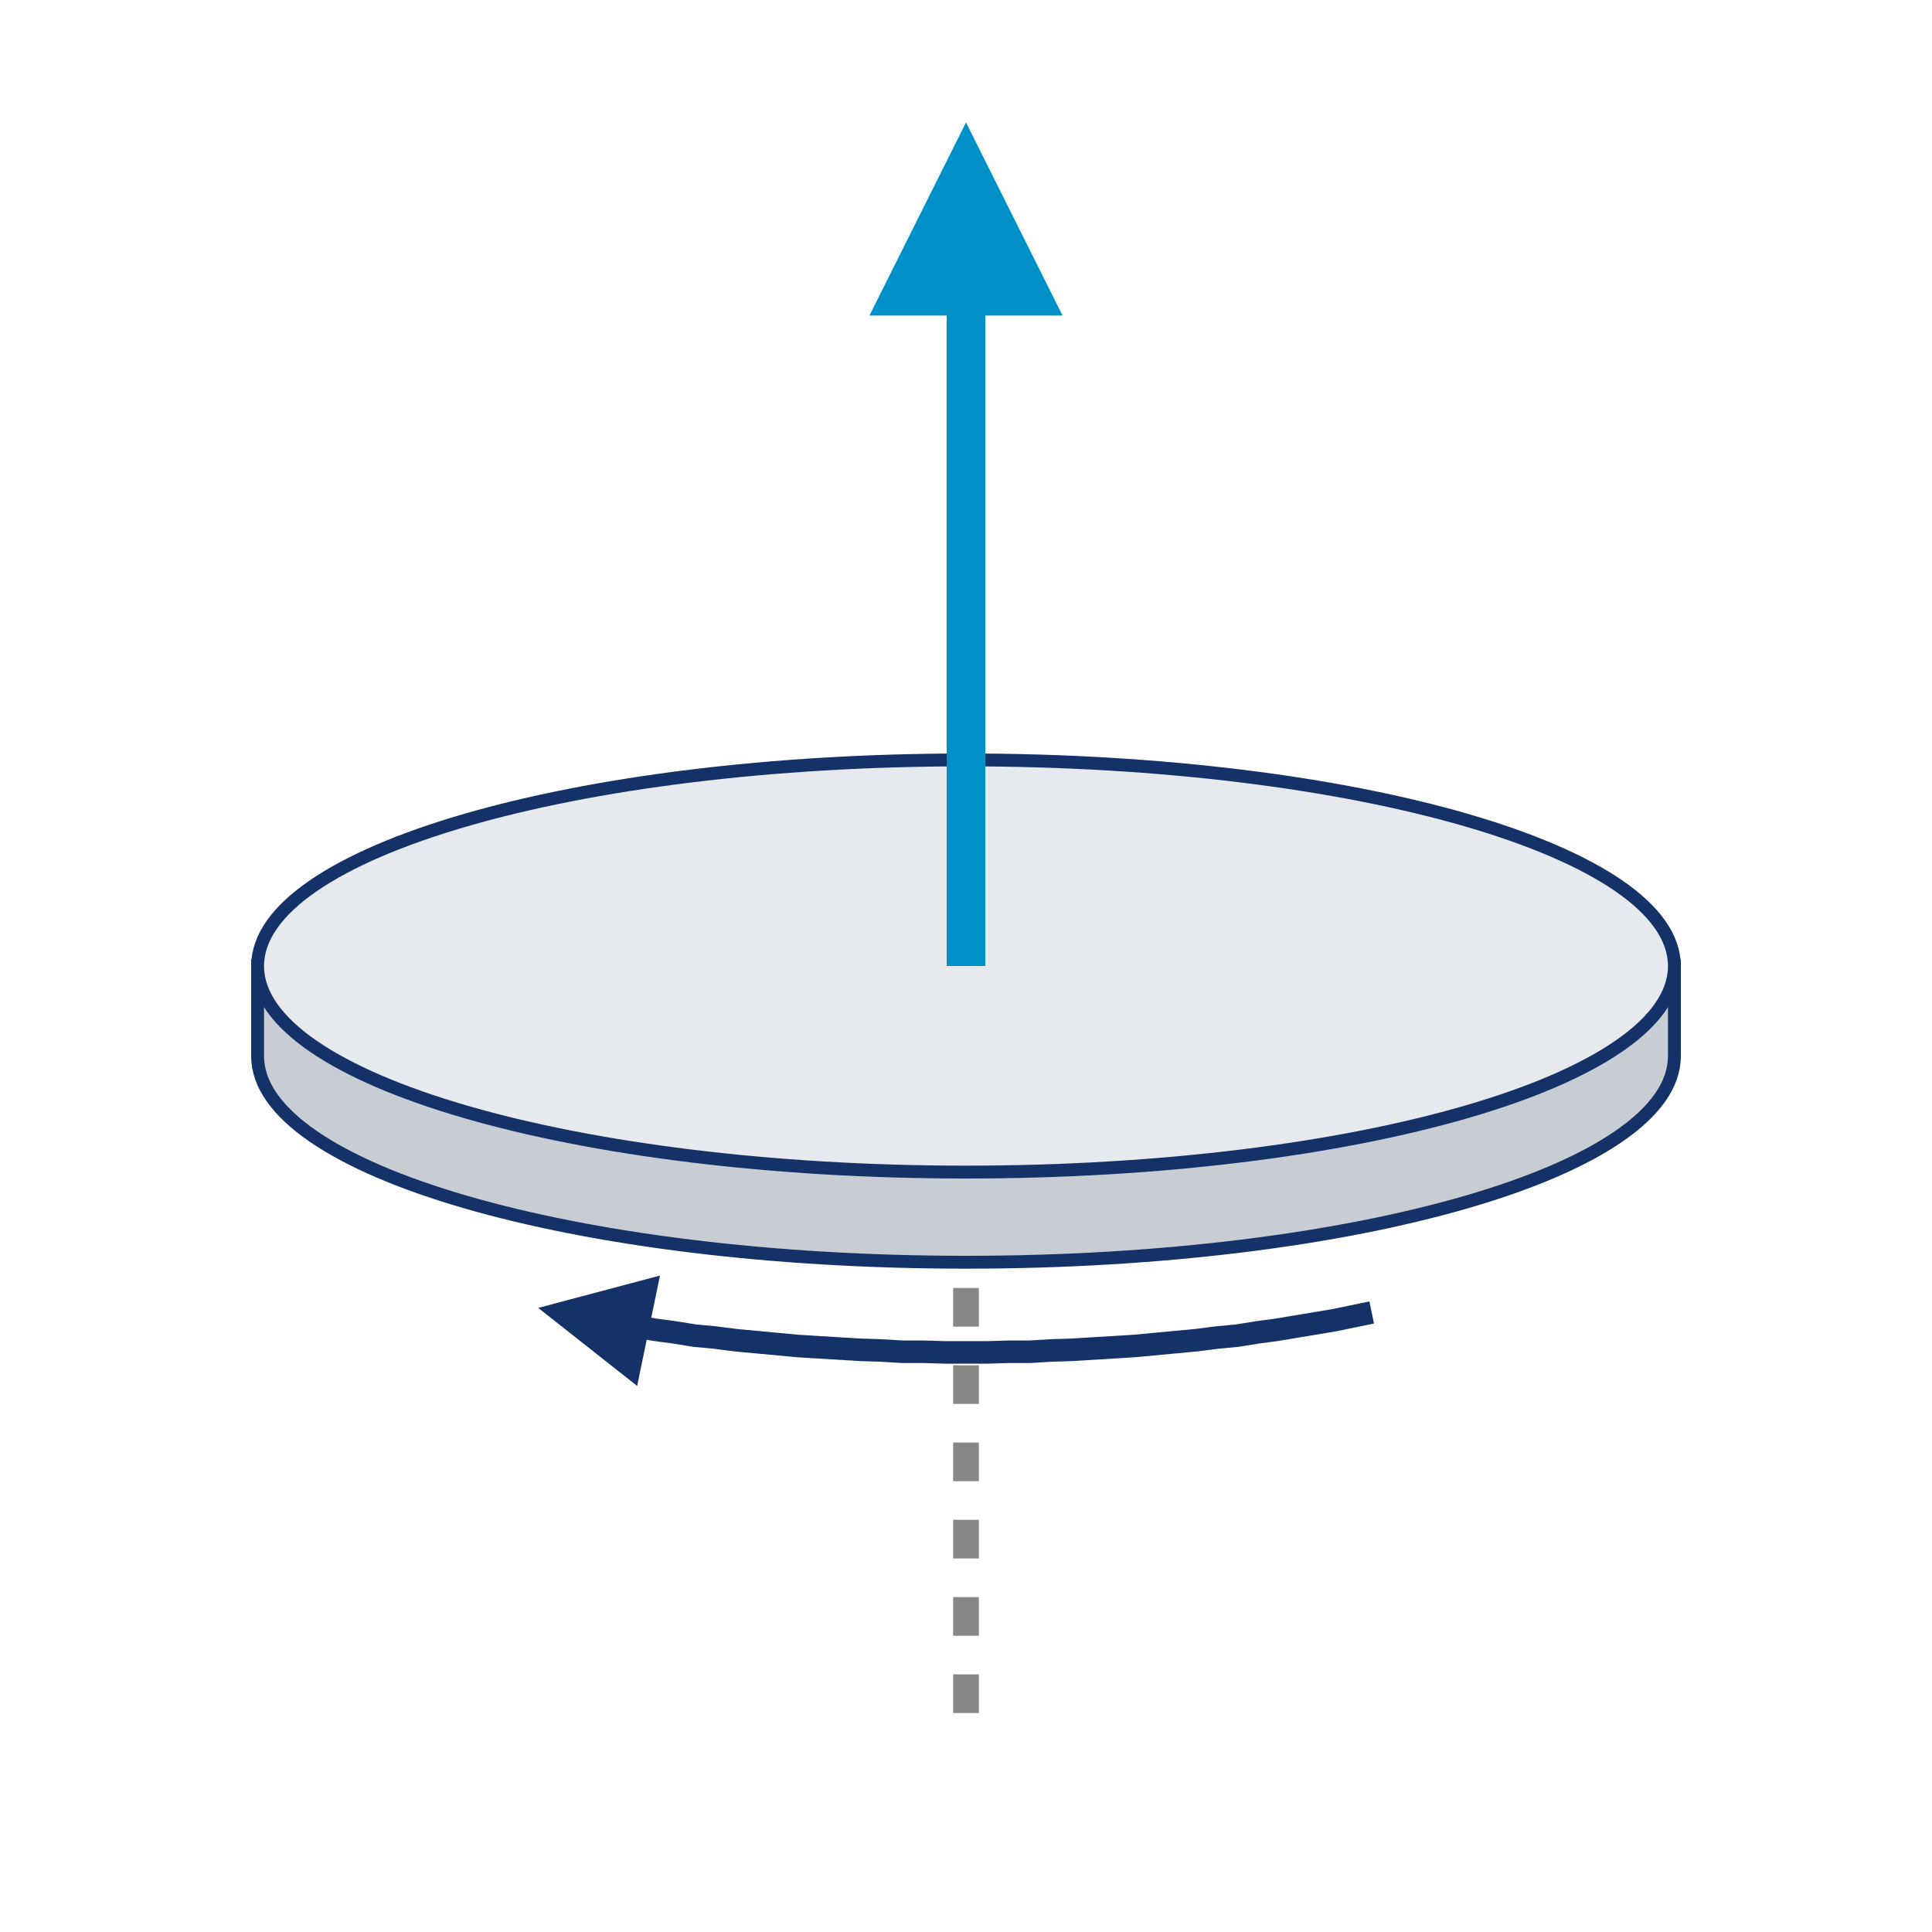
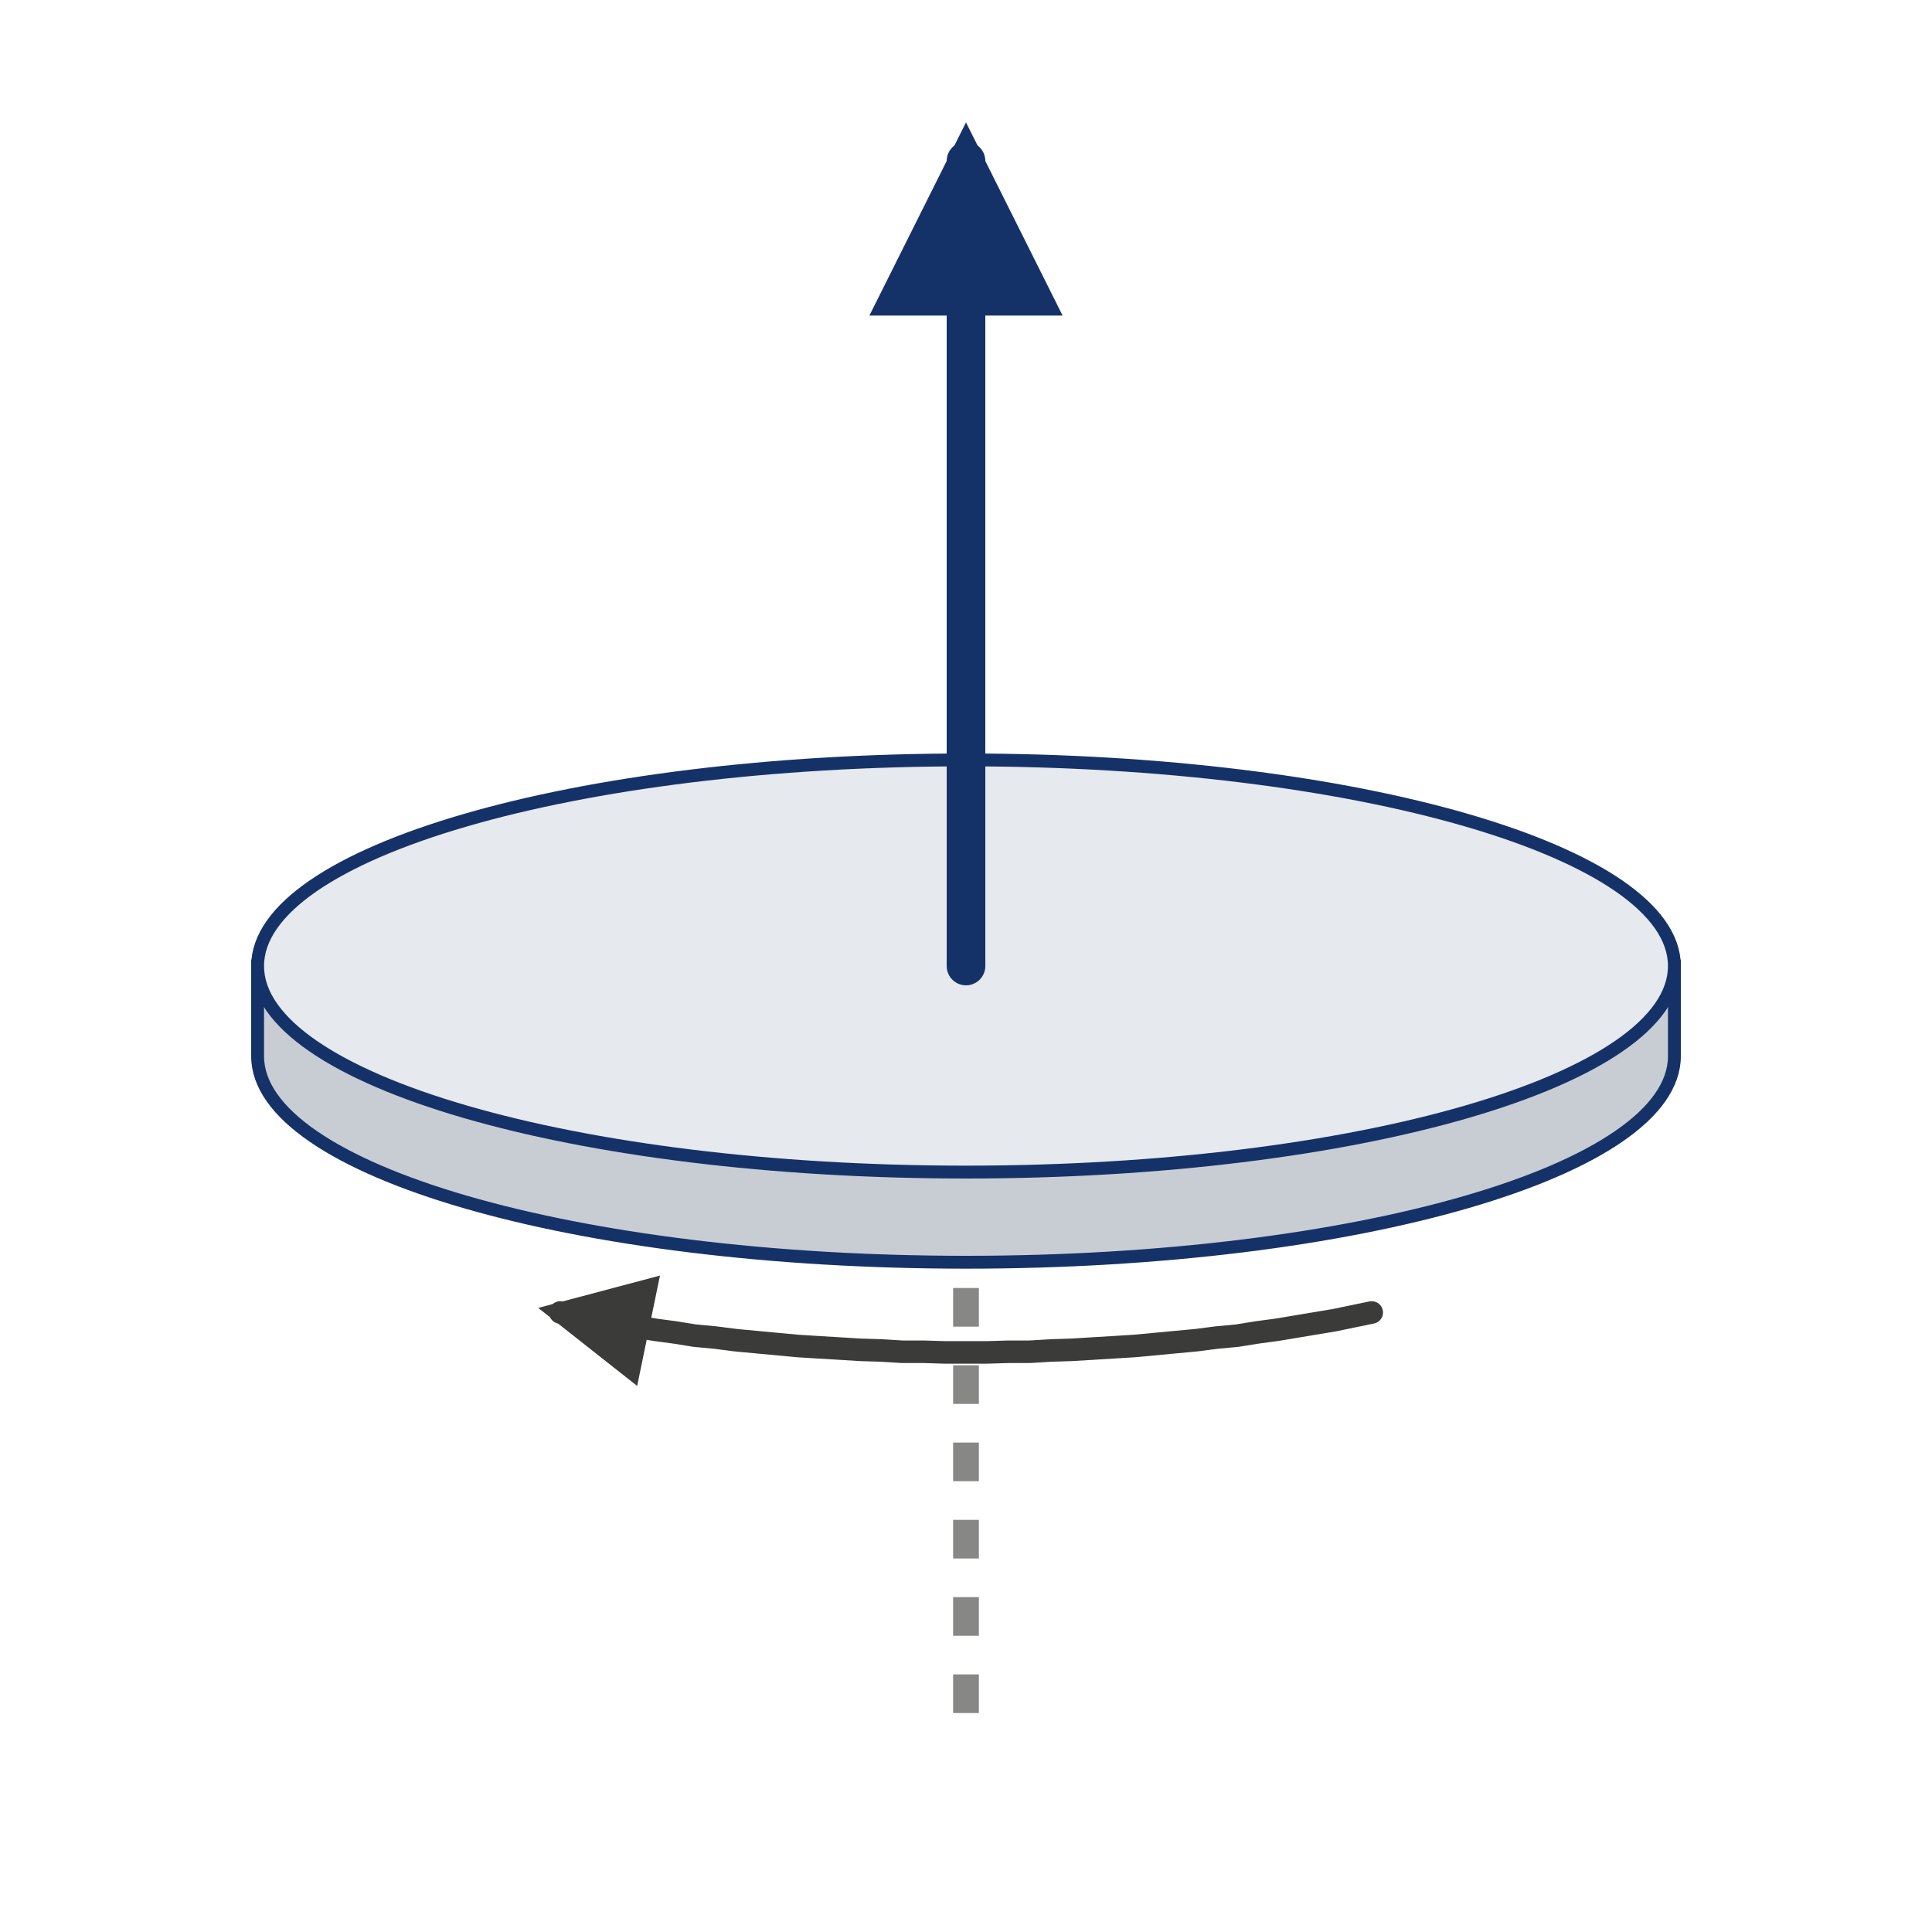
<svg xmlns="http://www.w3.org/2000/svg" viewBox="0 0 300 300" width="300" height="300">
  <defs>
    <marker id="arr-navy" viewBox="0 0 10 10" refX="8" refY="5" markerWidth="5" markerHeight="5" orient="auto-start-reverse">
      <path d="M0,0 L10,5 L0,10 z" fill="rgb(21,50,104)" />
    </marker>
-     <marker id="arr-omega" viewBox="0 0 10 10" refX="8" refY="5" markerWidth="5" markerHeight="5" orient="auto-start-reverse">
+     <marker id="arr-L" viewBox="0 0 10 10" refX="8" refY="5" markerWidth="5" markerHeight="5" orient="auto-start-reverse">
      <path d="M0,0 L10,5 L0,10 z" fill="rgb(0,145,200)" />
    </marker>
-     <marker id="arr-L" viewBox="0 0 10 10" refX="8" refY="5" markerWidth="5" markerHeight="5" orient="auto-start-reverse">
+     <marker id="arr-D" viewBox="0 0 10 10" refX="8" refY="5" markerWidth="5" markerHeight="5" orient="auto-start-reverse">
+       <path d="M0,0 L10,5 L0,10 z" fill="rgb(253,166,66)" />
+     </marker>
+     <marker id="arr-P" viewBox="0 0 10 10" refX="8" refY="5" markerWidth="5" markerHeight="5" orient="auto-start-reverse">
      <path d="M0,0 L10,5 L0,10 z" fill="rgb(199,13,45)" />
    </marker>
-     <marker id="arr-D" viewBox="0 0 10 10" refX="8" refY="5" markerWidth="5" markerHeight="5" orient="auto-start-reverse">
-       <path d="M0,0 L10,5 L0,10 z" fill="rgb(37,105,81)" />
+     <marker id="arr-graph" viewBox="0 0 10 10" refX="8" refY="5" markerWidth="5" markerHeight="5" orient="auto-start-reverse">
+       <path d="M0,0 L10,5 L0,10 z" fill="rgb(59,59,58)" />
    </marker>
    <marker id="arr-grey" viewBox="0 0 10 10" refX="8" refY="5" markerWidth="5" markerHeight="5" orient="auto-start-reverse">
      <path d="M0,0 L10,5 L0,10 z" fill="rgb(135,135,134)" />
    </marker>
  </defs>
  <rect width="300" height="300" fill="white" />
-   <line x1="150" y1="80" x2="150" y2="270" stroke="rgb(135,135,134)" stroke-width="4" stroke-dasharray="6 6" />
+   <line x1="150.0" y1="80.0" x2="150.0" y2="270.0" stroke="rgb(135,135,134)" stroke-width="4" stroke-dasharray="6 6" />
  <path d="M40,150 L40,164 A110,32 0 0 0 260,164 L260,150 z" fill="rgb(200,205,212)" stroke="rgb(21,50,104)" stroke-width="2" />
  <ellipse cx="150" cy="150" rx="110" ry="32" fill="rgb(230,233,238)" stroke="rgb(21,50,104)" stroke-width="2" />
-   <path d="M213.0,203.8 L210.1,204.4 L207.2,205.0 L204.2,205.5 L201.2,206.0 L198.2,206.5 L195.2,206.9 L192.1,207.4 L188.9,207.7 L185.8,208.1 L182.6,208.4 L179.4,208.7 L176.2,209.0 L173.0,209.2 L169.7,209.4 L166.4,209.6 L163.2,209.7 L159.9,209.9 L156.6,209.9 L153.3,210.0 L150.0,210.0 L146.7,210.0 L143.4,209.9 L140.1,209.9 L136.8,209.7 L133.6,209.6 L130.3,209.4 L127.0,209.2 L123.8,209.0 L120.6,208.7 L117.4,208.4 L114.2,208.1 L111.1,207.7 L107.9,207.4 L104.8,206.9 L101.8,206.5 L98.8,206.0 L95.8,205.5 L92.8,205.0 L89.9,204.4 L87.0,203.8" fill="none" stroke="rgb(21,50,104)" stroke-width="3.5" marker-end="url(#arr-navy)" />
-   <line x1="150" y1="150" x2="150" y2="25" stroke="rgb(0,145,200)" stroke-width="6" marker-end="url(#arr-omega)" />
+   <polyline points="213.0,203.8 210.1,204.4 207.2,205.0 204.2,205.5 201.2,206.0 198.2,206.5 195.2,206.9 192.1,207.4 188.9,207.7 185.8,208.1 182.6,208.4 179.4,208.7 176.2,209.0 173.0,209.2 169.7,209.4 166.4,209.6 163.2,209.7 159.9,209.9 156.6,209.9 153.3,210.0 150.0,210.0 146.7,210.0 143.4,209.9 140.1,209.9 136.8,209.7 133.6,209.6 130.3,209.4 127.0,209.2 123.8,209.0 120.6,208.7 117.4,208.4 114.2,208.1 111.1,207.7 107.9,207.4 104.8,206.9 101.8,206.5 98.8,206.0 95.8,205.5 92.8,205.0 89.9,204.4 87.0,203.8" fill="none" stroke="rgb(59,59,58)" stroke-width="3.5" marker-end="url(#arr-graph)" stroke-linejoin="round" stroke-linecap="round" opacity="1" />
+   <line x1="150.0" y1="150.0" x2="150.0" y2="25.0" stroke="rgb(21,50,104)" stroke-width="6" stroke-linecap="round" marker-end="url(#arr-navy)" />
</svg>
